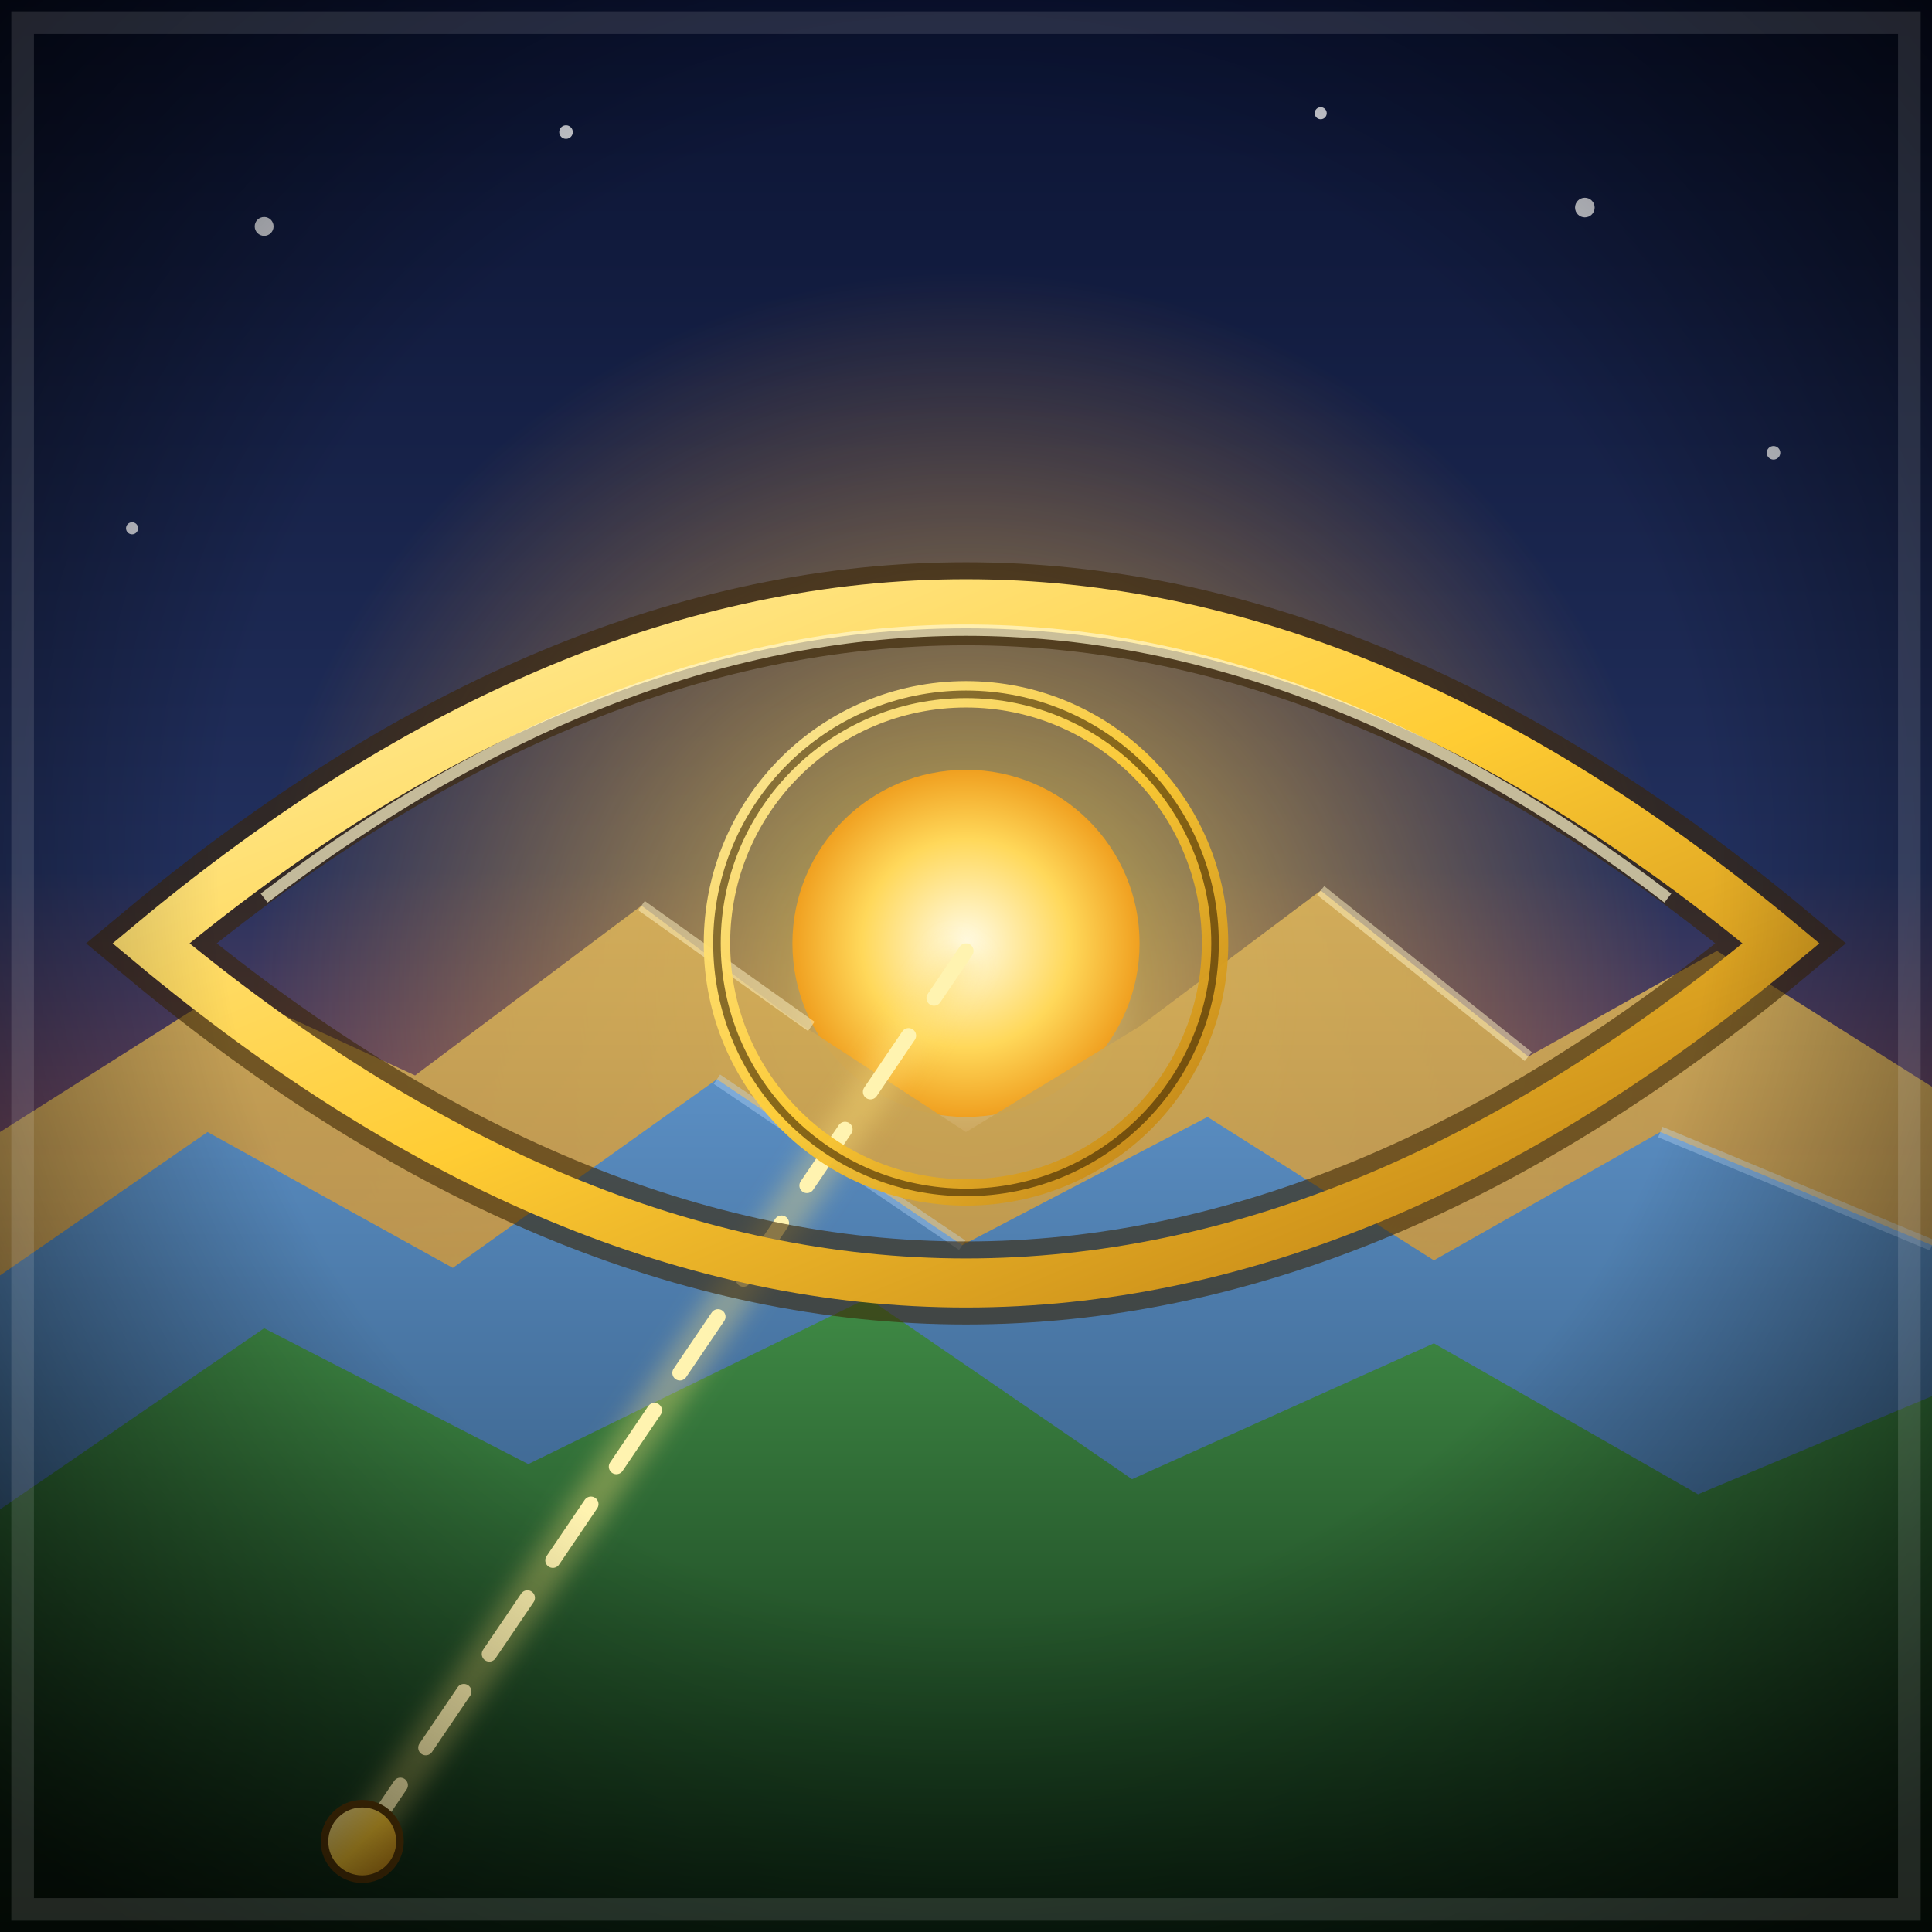
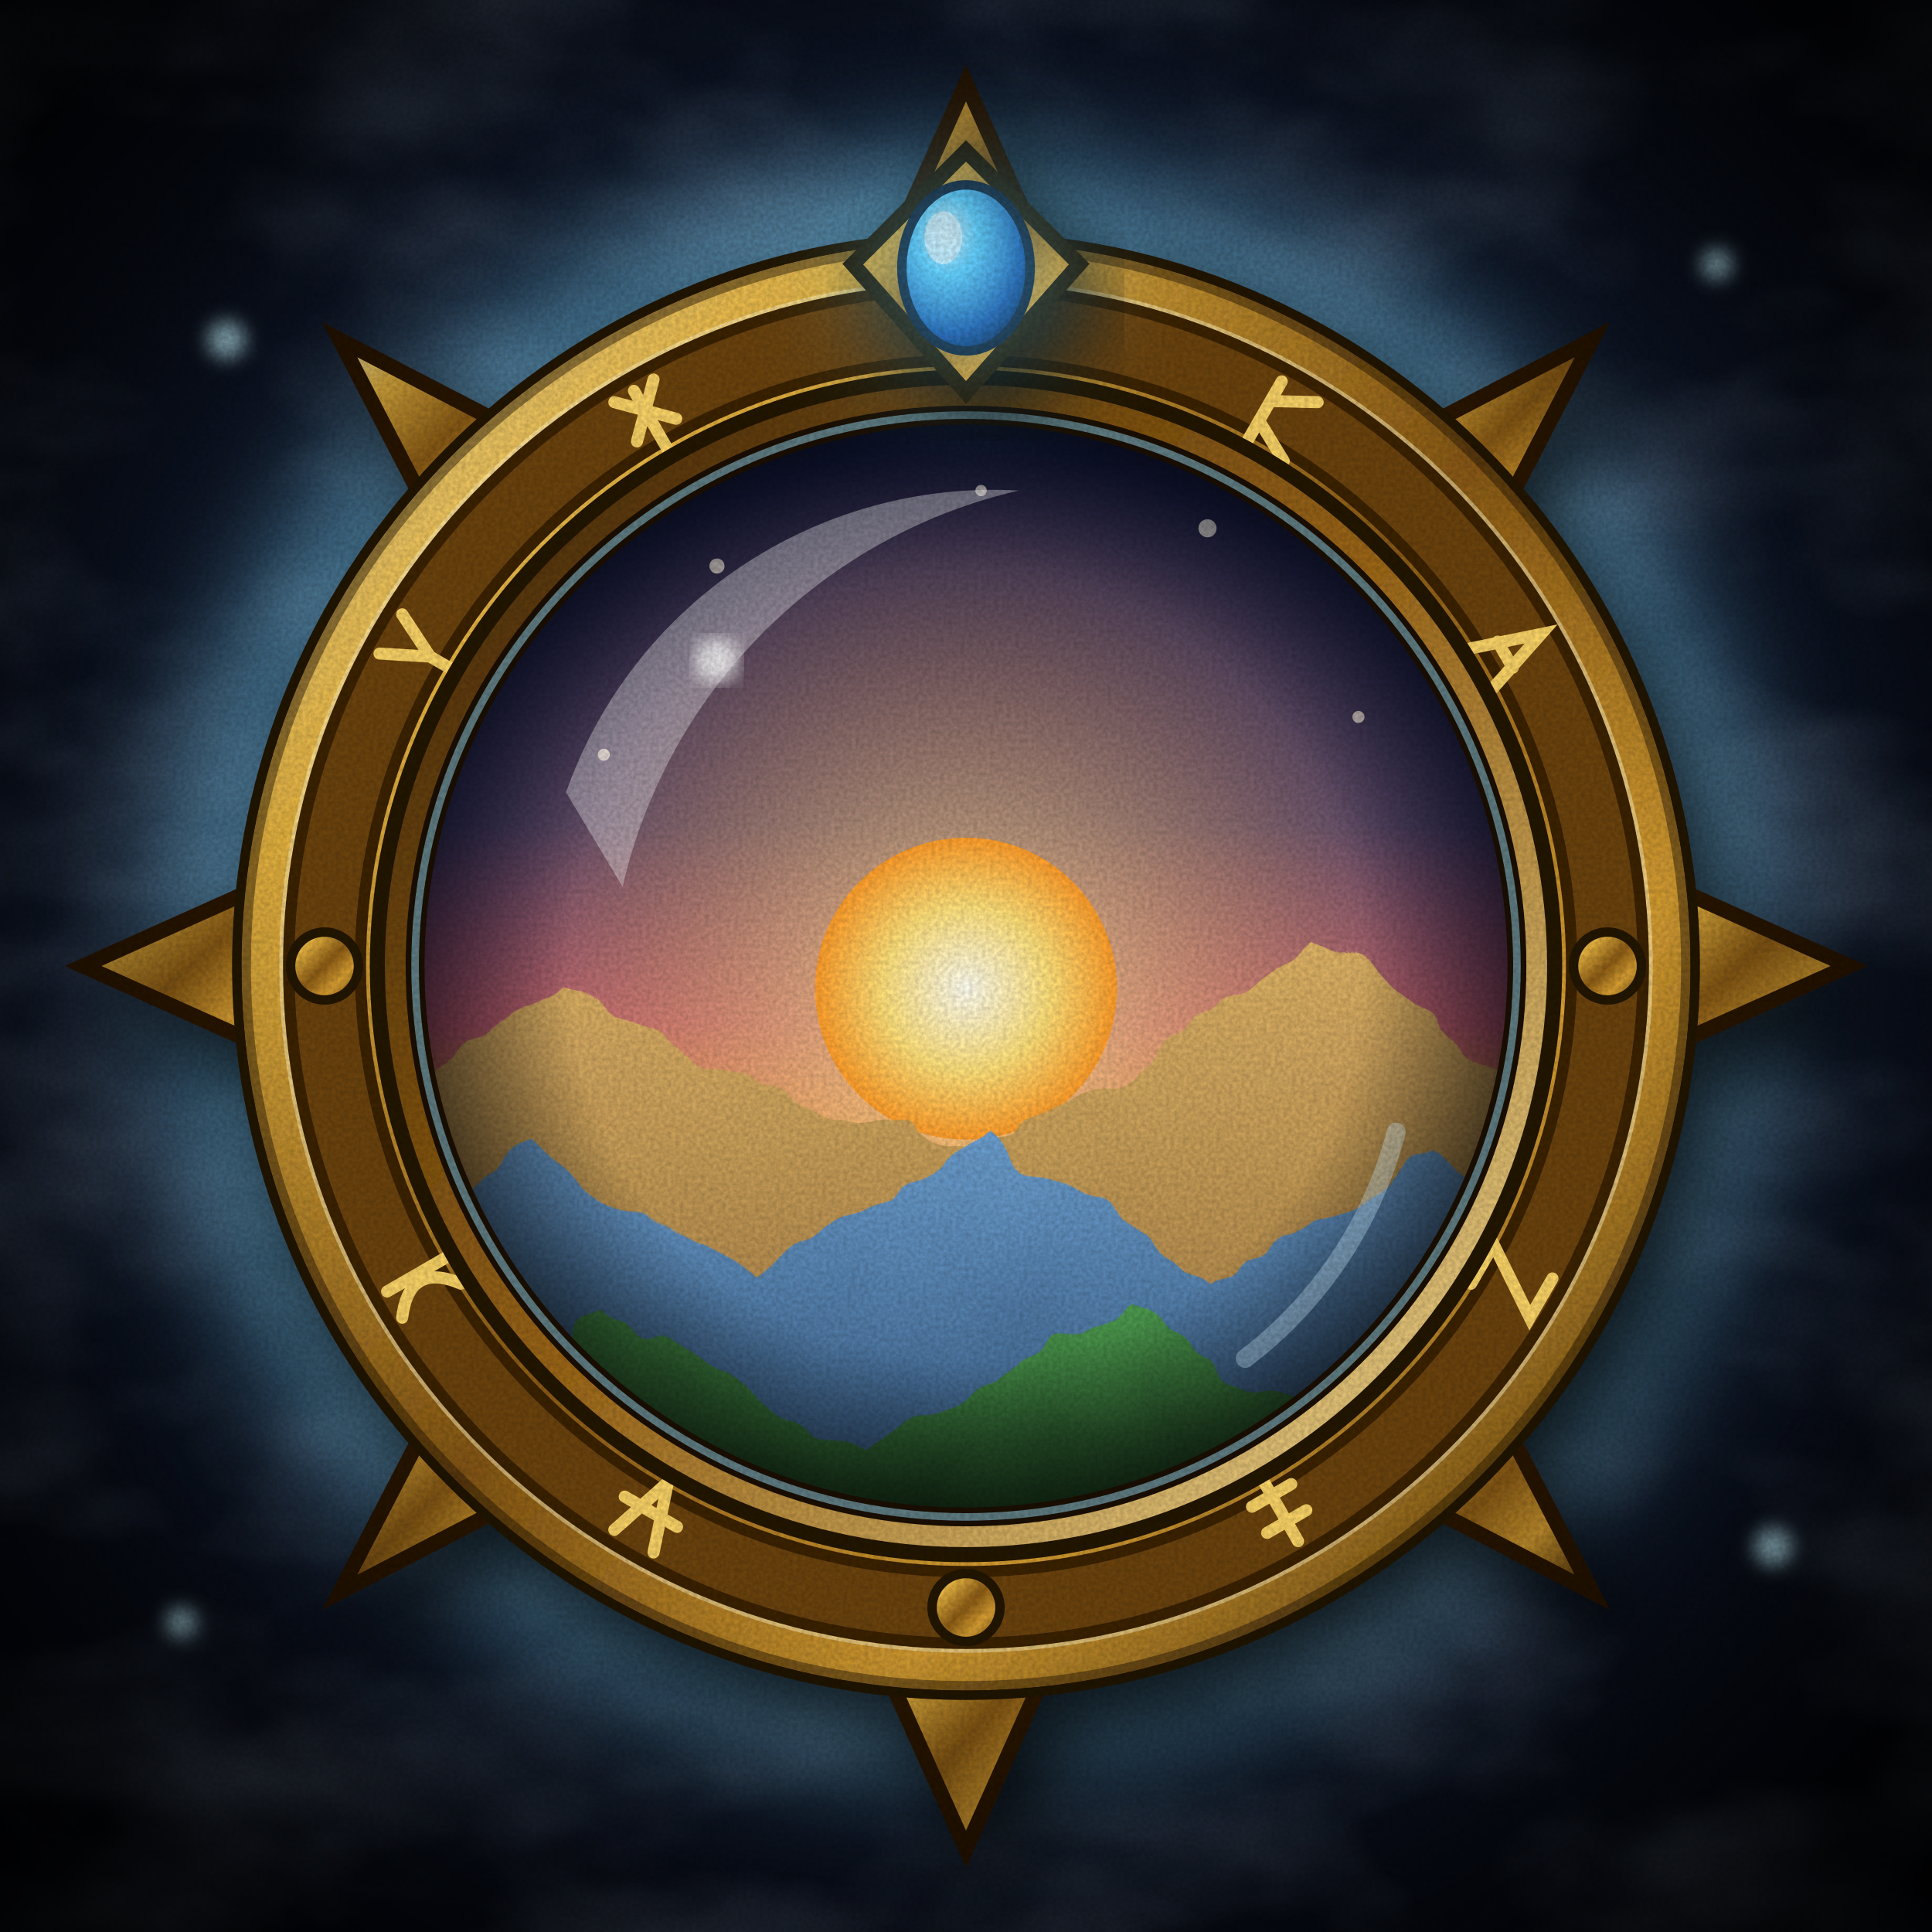
<svg xmlns="http://www.w3.org/2000/svg" width="512" height="512" viewBox="0 0 512 512">
  <defs>
+     <filter id="grain" x="0" y="0" width="100%" height="100%">
+       <feTurbulence type="fractalNoise" baseFrequency="0.9" numOctaves="3" seed="4" result="n" />
+       <feColorMatrix in="n" type="matrix" values="0 0 0 0 0  0 0 0 0 0  0 0 0 0 0  0 0 0 0.55 -0.12" />
+       <feComposite in2="SourceGraphic" operator="in" />
+     </filter>
+     <filter id="clouds" x="0" y="0" width="100%" height="100%">
+       <feTurbulence type="fractalNoise" baseFrequency="0.012 0.02" numOctaves="4" seed="11" />
+       <feColorMatrix type="matrix" values="0 0 0 0 0.55  0 0 0 0 0.75  0 0 0 0 1  0 0 0 0.9 -0.35" />
+     </filter>
+     <filter id="rough" x="-10%" y="-10%" width="120%" height="120%">
+       <feTurbulence type="fractalNoise" baseFrequency="0.035" numOctaves="3" seed="7" result="t" />
+       <feDisplacementMap in="SourceGraphic" in2="t" scale="16" xChannelSelector="R" yChannelSelector="G" />
+     </filter>
+     <filter id="metal" x="-5%" y="-5%" width="110%" height="110%">
+       <feTurbulence type="fractalNoise" baseFrequency="0.06" numOctaves="4" seed="3" result="t" />
+       <feDiffuseLighting in="t" surfaceScale="2.2" lighting-color="#fff" result="l">
+         <feDistantLight azimuth="225" elevation="55" />
+       </feDiffuseLighting>
+       <feComposite in="l" in2="SourceGraphic" operator="arithmetic" k1="1.15" k2="0" k3="0" k4="0" result="lit" />
+       <feComposite in="lit" in2="SourceGraphic" operator="in" />
+     </filter>
+     <filter id="glow" x="-50%" y="-50%" width="200%" height="200%">
+       <feGaussianBlur stdDeviation="14" />
+     </filter>
+     <filter id="soft">
+       <feGaussianBlur stdDeviation="2.5" />
+     </filter>
+     <filter id="shadow" x="-20%" y="-20%" width="140%" height="140%">
+       <feGaussianBlur in="SourceAlpha" stdDeviation="10" />
+       <feOffset dx="6" dy="10" />
+       <feComponentTransfer>
+         <feFuncA type="linear" slope="0.8" />
+       </feComponentTransfer>
+       <feMerge>
+         <feMergeNode />
+         <feMergeNode in="SourceGraphic" />
+       </feMerge>
+     </filter>
+     <radialGradient id="bg" cx="256" cy="240" r="330" gradientUnits="userSpaceOnUse">
+       <stop offset="0" stop-color="#2c4f74" />
+       <stop offset="0.45" stop-color="#16243f" />
+       <stop offset="1" stop-color="#05070f" />
+     </radialGradient>
+     <linearGradient id="gilt" x1="0" y1="0" x2="1" y2="1">
+       <stop offset="0" stop-color="#fff1b0" />
+       <stop offset="0.22" stop-color="#e7b440" />
+       <stop offset="0.5" stop-color="#8a5a14" />
+       <stop offset="0.72" stop-color="#d9a032" />
+       <stop offset="1" stop-color="#4a2c06" />
+     </linearGradient>
+     <linearGradient id="giltInner" x1="1" y1="1" x2="0" y2="0">
+       <stop offset="0" stop-color="#ffe9a0" />
+       <stop offset="0.5" stop-color="#9a6516" />
+       <stop offset="1" stop-color="#3b2205" />
+     </linearGradient>
    <linearGradient id="sky" x1="0" y1="0" x2="0" y2="1">
-       <stop offset="0" stop-color="#0a1230" />
-       <stop offset="0.45" stop-color="#22305e" />
-       <stop offset="0.62" stop-color="#7a4a5e" />
-       <stop offset="0.72" stop-color="#e59a3c" />
-     </linearGradient>
-     <radialGradient id="sunglow" cx="256" cy="262" r="190" gradientUnits="userSpaceOnUse">
-       <stop offset="0" stop-color="#fff2b8" stop-opacity="0.95" />
-       <stop offset="0.25" stop-color="#ffd34d" stop-opacity="0.6" />
-       <stop offset="1" stop-color="#ff9a2e" stop-opacity="0" />
-     </radialGradient>
-     <radialGradient id="sun" cx="256" cy="250" r="46" gradientUnits="userSpaceOnUse">
-       <stop offset="0" stop-color="#fffbe6" />
-       <stop offset="0.6" stop-color="#ffd85a" />
-       <stop offset="1" stop-color="#f0a020" />
+       <stop offset="0" stop-color="#101a44" />
+       <stop offset="0.38" stop-color="#3b3a74" />
+       <stop offset="0.55" stop-color="#b0567a" />
+       <stop offset="0.68" stop-color="#f3a243" />
+     </linearGradient>
+     <radialGradient id="sun" cx="256" cy="262" r="40" gradientUnits="userSpaceOnUse">
+       <stop offset="0" stop-color="#fffef0" />
+       <stop offset="0.55" stop-color="#ffe17a" />
+       <stop offset="1" stop-color="#ff9e2a" />
+     </radialGradient>
+     <radialGradient id="sunglow" cx="256" cy="268" r="150" gradientUnits="userSpaceOnUse">
+       <stop offset="0" stop-color="#ffe7a0" stop-opacity="0.9" />
+       <stop offset="1" stop-color="#ff8a30" stop-opacity="0" />
    </radialGradient>
    <linearGradient id="far" x1="0" y1="0" x2="0" y2="1">
-       <stop offset="0" stop-color="#d9b25a" />
-       <stop offset="1" stop-color="#8a6a3a" />
+       <stop offset="0" stop-color="#e2b866" />
+       <stop offset="1" stop-color="#7d5a35" />
    </linearGradient>
    <linearGradient id="mid" x1="0" y1="0" x2="0" y2="1">
-       <stop offset="0" stop-color="#5b8fc4" />
-       <stop offset="1" stop-color="#22405f" />
+       <stop offset="0" stop-color="#6c9fd0" />
+       <stop offset="1" stop-color="#1f3a5c" />
    </linearGradient>
    <linearGradient id="near" x1="0" y1="0" x2="0" y2="1">
-       <stop offset="0" stop-color="#3f8a45" />
-       <stop offset="1" stop-color="#0c2412" />
-     </linearGradient>
-     <linearGradient id="gold" x1="0" y1="0" x2="1" y2="1">
-       <stop offset="0" stop-color="#fff0a8" />
-       <stop offset="0.5" stop-color="#ffcc33" />
-       <stop offset="1" stop-color="#b8780f" />
-     </linearGradient>
-     <radialGradient id="vignette" cx="256" cy="230" r="360" gradientUnits="userSpaceOnUse">
-       <stop offset="0.55" stop-color="#000" stop-opacity="0" />
-       <stop offset="1" stop-color="#000" stop-opacity="0.75" />
-     </radialGradient>
-     <filter id="soft">
-       <feGaussianBlur stdDeviation="3" />
-     </filter>
-     <clipPath id="eye">
-       <path d="M40 250 Q256 70 472 250 Q256 430 40 250 Z" />
+       <stop offset="0" stop-color="#4d9a4e" />
+       <stop offset="1" stop-color="#0b2210" />
+     </linearGradient>
+     <radialGradient id="lensShade" cx="256" cy="256" r="150" gradientUnits="userSpaceOnUse">
+       <stop offset="0.7" stop-color="#000" stop-opacity="0" />
+       <stop offset="1" stop-color="#000" stop-opacity="0.7" />
+     </radialGradient>
+     <radialGradient id="gem" cx="0.35" cy="0.3" r="0.8">
+       <stop offset="0" stop-color="#e8fbff" />
+       <stop offset="0.3" stop-color="#5fd0ff" />
+       <stop offset="0.75" stop-color="#1450a8" />
+       <stop offset="1" stop-color="#061a40" />
+     </radialGradient>
+     <radialGradient id="vignette" cx="256" cy="250" r="360" gradientUnits="userSpaceOnUse">
+       <stop offset="0.5" stop-color="#000" stop-opacity="0" />
+       <stop offset="1" stop-color="#000" stop-opacity="0.85" />
+     </radialGradient>
+     <clipPath id="lens">
+       <circle cx="256" cy="256" r="146" />
+     </clipPath>
+     <clipPath id="full">
+       <rect width="512" height="512" />
    </clipPath>
  </defs>
-   <rect width="512" height="512" fill="url(#sky)" />
-   <g fill="#fff" opacity="0.8">
-     <circle cx="70" cy="60" r="2.5" />
-     <circle cx="150" cy="35" r="1.8" />
-     <circle cx="420" cy="55" r="2.6" />
-     <circle cx="350" cy="30" r="1.6" />
-     <circle cx="470" cy="120" r="1.8" />
-     <circle cx="35" cy="140" r="1.6" />
+   <g clip-path="url(#full)">
+     <rect width="512" height="512" fill="url(#bg)" />
+     <rect width="512" height="512" filter="url(#clouds)" opacity="0.55" />
+     <circle cx="256" cy="256" r="215" fill="#7fd8ff" opacity="0.5" filter="url(#glow)" />
+     <g fill="#bff0ff" filter="url(#soft)">
+       <circle cx="60" cy="90" r="5" />
+       <circle cx="455" cy="70" r="4" />
+       <circle cx="470" cy="410" r="5" />
+       <circle cx="48" cy="430" r="4" />
+       <circle cx="420" cy="250" r="3" />
+       <circle cx="85" cy="300" r="3" />
+     </g>
+     <g filter="url(#shadow)">
+       <g fill="url(#gilt)" stroke="#2a1702" stroke-width="4">
+         <path d="M256 22 L282 80 L230 80 Z" />
+         <path d="M256 490 L282 432 L230 432 Z" />
+         <path d="M22 256 L80 230 L80 282 Z" />
+         <path d="M490 256 L432 230 L432 282 Z" />
+         <path d="M90 90 L144 118 L118 144 Z" />
+         <path d="M422 90 L394 144 L368 118 Z" />
+         <path d="M90 422 L118 368 L144 394 Z" />
+         <path d="M422 422 L368 394 L394 368 Z" />
+       </g>
+       <circle cx="256" cy="256" r="192" fill="url(#gilt)" stroke="#241402" stroke-width="5" />
+       <circle cx="256" cy="256" r="192" fill="url(#gilt)" filter="url(#metal)" opacity="0.55" />
+       <circle cx="256" cy="256" r="181" fill="none" stroke="#fff0b8" stroke-width="2" opacity="0.55" />
+       <circle cx="256" cy="256" r="170" fill="none" stroke="#3a2205" stroke-width="22" />
+       <circle cx="256" cy="256" r="170" fill="none" stroke="#6a420b" stroke-width="16" />
+       <g stroke="#ffd96a" stroke-width="3.2" fill="none" stroke-linecap="round" opacity="0.95">
+         <g transform="rotate(-60 256 256)">
+           <path d="M250 80 L256 92 L262 80 M256 92 L256 98" />
+         </g>
+         <g transform="rotate(-30 256 256)">
+           <path d="M250 80 L262 92 M262 80 L250 92 M256 80 L256 98" />
+         </g>
+         <g transform="rotate(30 256 256)">
+           <path d="M251 80 L251 98 M251 86 L262 80 M251 92 L262 98" />
+         </g>
+         <g transform="rotate(60 256 256)">
+           <path d="M250 98 L256 80 L262 98 M252 91 L260 91" />
+         </g>
+         <g transform="rotate(120 256 256)">
+           <path d="M250 80 L262 80 L250 98 L262 98" />
+         </g>
+         <g transform="rotate(150 256 256)">
+           <path d="M256 80 L256 98 M250 86 L262 86 M250 94 L262 94" />
+         </g>
+         <g transform="rotate(210 256 256)">
+           <path d="M250 80 L256 98 L262 80 M248 89 L264 89" />
+         </g>
+         <g transform="rotate(240 256 256)">
+           <path d="M250 80 Q262 89 250 98 M258 80 L258 98" />
+         </g>
+       </g>
+       <g fill="url(#gilt)" stroke="#241402" stroke-width="2.5">
+         <circle cx="256" cy="86" r="0" />
+         <circle cx="86" cy="256" r="9" />
+         <circle cx="426" cy="256" r="9" />
+         <circle cx="256" cy="426" r="9" />
+       </g>
+       <circle cx="256" cy="256" r="156" fill="url(#giltInner)" stroke="#241402" stroke-width="4" />
+     </g>
+     <g clip-path="url(#lens)">
+       <rect x="100" y="100" width="312" height="312" fill="url(#sky)" />
+       <g fill="#fff" opacity="0.85">
+         <circle cx="190" cy="150" r="2" />
+         <circle cx="320" cy="140" r="2.4" />
+         <circle cx="360" cy="190" r="1.6" />
+         <circle cx="160" cy="200" r="1.6" />
+         <circle cx="260" cy="130" r="1.5" />
+       </g>
+       <circle cx="256" cy="268" r="150" fill="url(#sunglow)" />
+       <circle cx="256" cy="262" r="40" fill="url(#sun)" />
+       <g filter="url(#rough)">
+         <path d="M90 300 L150 262 L200 286 L256 306 L310 280 L350 248 L400 286 L440 300 L440 440 L90 440 Z" fill="url(#far)" opacity="0.95" />
+         <path d="M90 336 L140 304 L200 338 L262 300 L320 338 L380 306 L440 334 L440 440 L90 440 Z" fill="url(#mid)" />
+         <path d="M90 388 L160 350 L230 384 L300 346 L360 380 L440 360 L440 440 L90 440 Z" fill="url(#near)" />
+       </g>
+       <circle cx="256" cy="256" r="146" fill="url(#lensShade)" />
+       <path d="M150 210 A120 120 0 0 1 270 130 A140 140 0 0 0 165 235 Z" fill="#fff" opacity="0.35" />
+       <path d="M330 360 A110 110 0 0 0 370 300" stroke="#cdefff" stroke-width="5" fill="none" opacity="0.35" stroke-linecap="round" />
+       <circle cx="190" cy="175" r="6" fill="#fff" opacity="0.8" filter="url(#soft)" />
+     </g>
+     <circle cx="256" cy="256" r="146" fill="none" stroke="#1a0e01" stroke-width="5" />
+     <circle cx="256" cy="256" r="146" fill="none" stroke="#9fe6ff" stroke-width="2" opacity="0.5" />
+     <g filter="url(#shadow)">
+       <path d="M226 70 L256 40 L286 70 L256 104 Z" fill="url(#gilt)" stroke="#241402" stroke-width="4" />
+       <ellipse cx="256" cy="71" rx="17" ry="22" fill="url(#gem)" stroke="#0a1a33" stroke-width="2.5" />
+       <ellipse cx="250" cy="63" rx="5" ry="7" fill="#fff" opacity="0.75" />
+     </g>
+     <circle cx="256" cy="71" r="30" fill="#6fd6ff" opacity="0.35" filter="url(#glow)" />
+     <rect width="512" height="512" filter="url(#grain)" opacity="0.5" />
+     <rect width="512" height="512" fill="url(#vignette)" />
  </g>
-   <circle cx="256" cy="262" r="190" fill="url(#sunglow)" />
-   <circle cx="256" cy="250" r="46" fill="url(#sun)" />
-   <path d="M0 300 L60 262 L110 285 L170 240 L210 270 L256 300 L302 272 L350 236 L405 280 L455 252 L512 288 L512 512 L0 512 Z" fill="url(#far)" opacity="0.92" />
-   <path d="M0 338 L55 300 L120 336 L190 286 L255 330 L320 296 L380 334 L440 300 L512 330 L512 512 L0 512 Z" fill="url(#mid)" />
-   <path d="M0 400 L70 352 L140 388 L230 344 L300 392 L380 356 L450 396 L512 370 L512 512 L0 512 Z" fill="url(#near)" />
-   <path d="M170 240 L215 272 M350 236 L405 280" stroke="#fff3c4" stroke-width="3" opacity="0.5" fill="none" />
-   <path d="M190 286 L255 330 M440 300 L512 330" stroke="#bfe0ff" stroke-width="3" opacity="0.35" fill="none" />
-   <path d="M96 488 L256 252" stroke="#ffe27a" stroke-width="10" opacity="0.35" filter="url(#soft)" />
-   <path d="M96 488 L256 252" stroke="#fff3b0" stroke-width="4" stroke-dasharray="18 12" stroke-linecap="round" />
-   <circle cx="96" cy="488" r="10" fill="url(#gold)" stroke="#5a3a08" stroke-width="2" />
-   <path d="M40 250 Q256 70 472 250 Q256 430 40 250 Z" fill="none" stroke="#3a2404" stroke-width="22" opacity="0.6" />
-   <path d="M40 250 Q256 70 472 250 Q256 430 40 250 Z" fill="none" stroke="url(#gold)" stroke-width="13" />
-   <path d="M70 238 Q256 96 442 238" fill="none" stroke="#fff6cc" stroke-width="3" opacity="0.7" />
-   <circle cx="256" cy="250" r="66" fill="none" stroke="url(#gold)" stroke-width="7" opacity="0.95" />
-   <circle cx="256" cy="250" r="66" fill="none" stroke="#3a2404" stroke-width="2" opacity="0.6" />
-   <rect width="512" height="512" fill="url(#vignette)" />
-   <rect x="6" y="6" width="500" height="500" fill="none" stroke="#fff" stroke-opacity="0.12" stroke-width="6" />
</svg>
